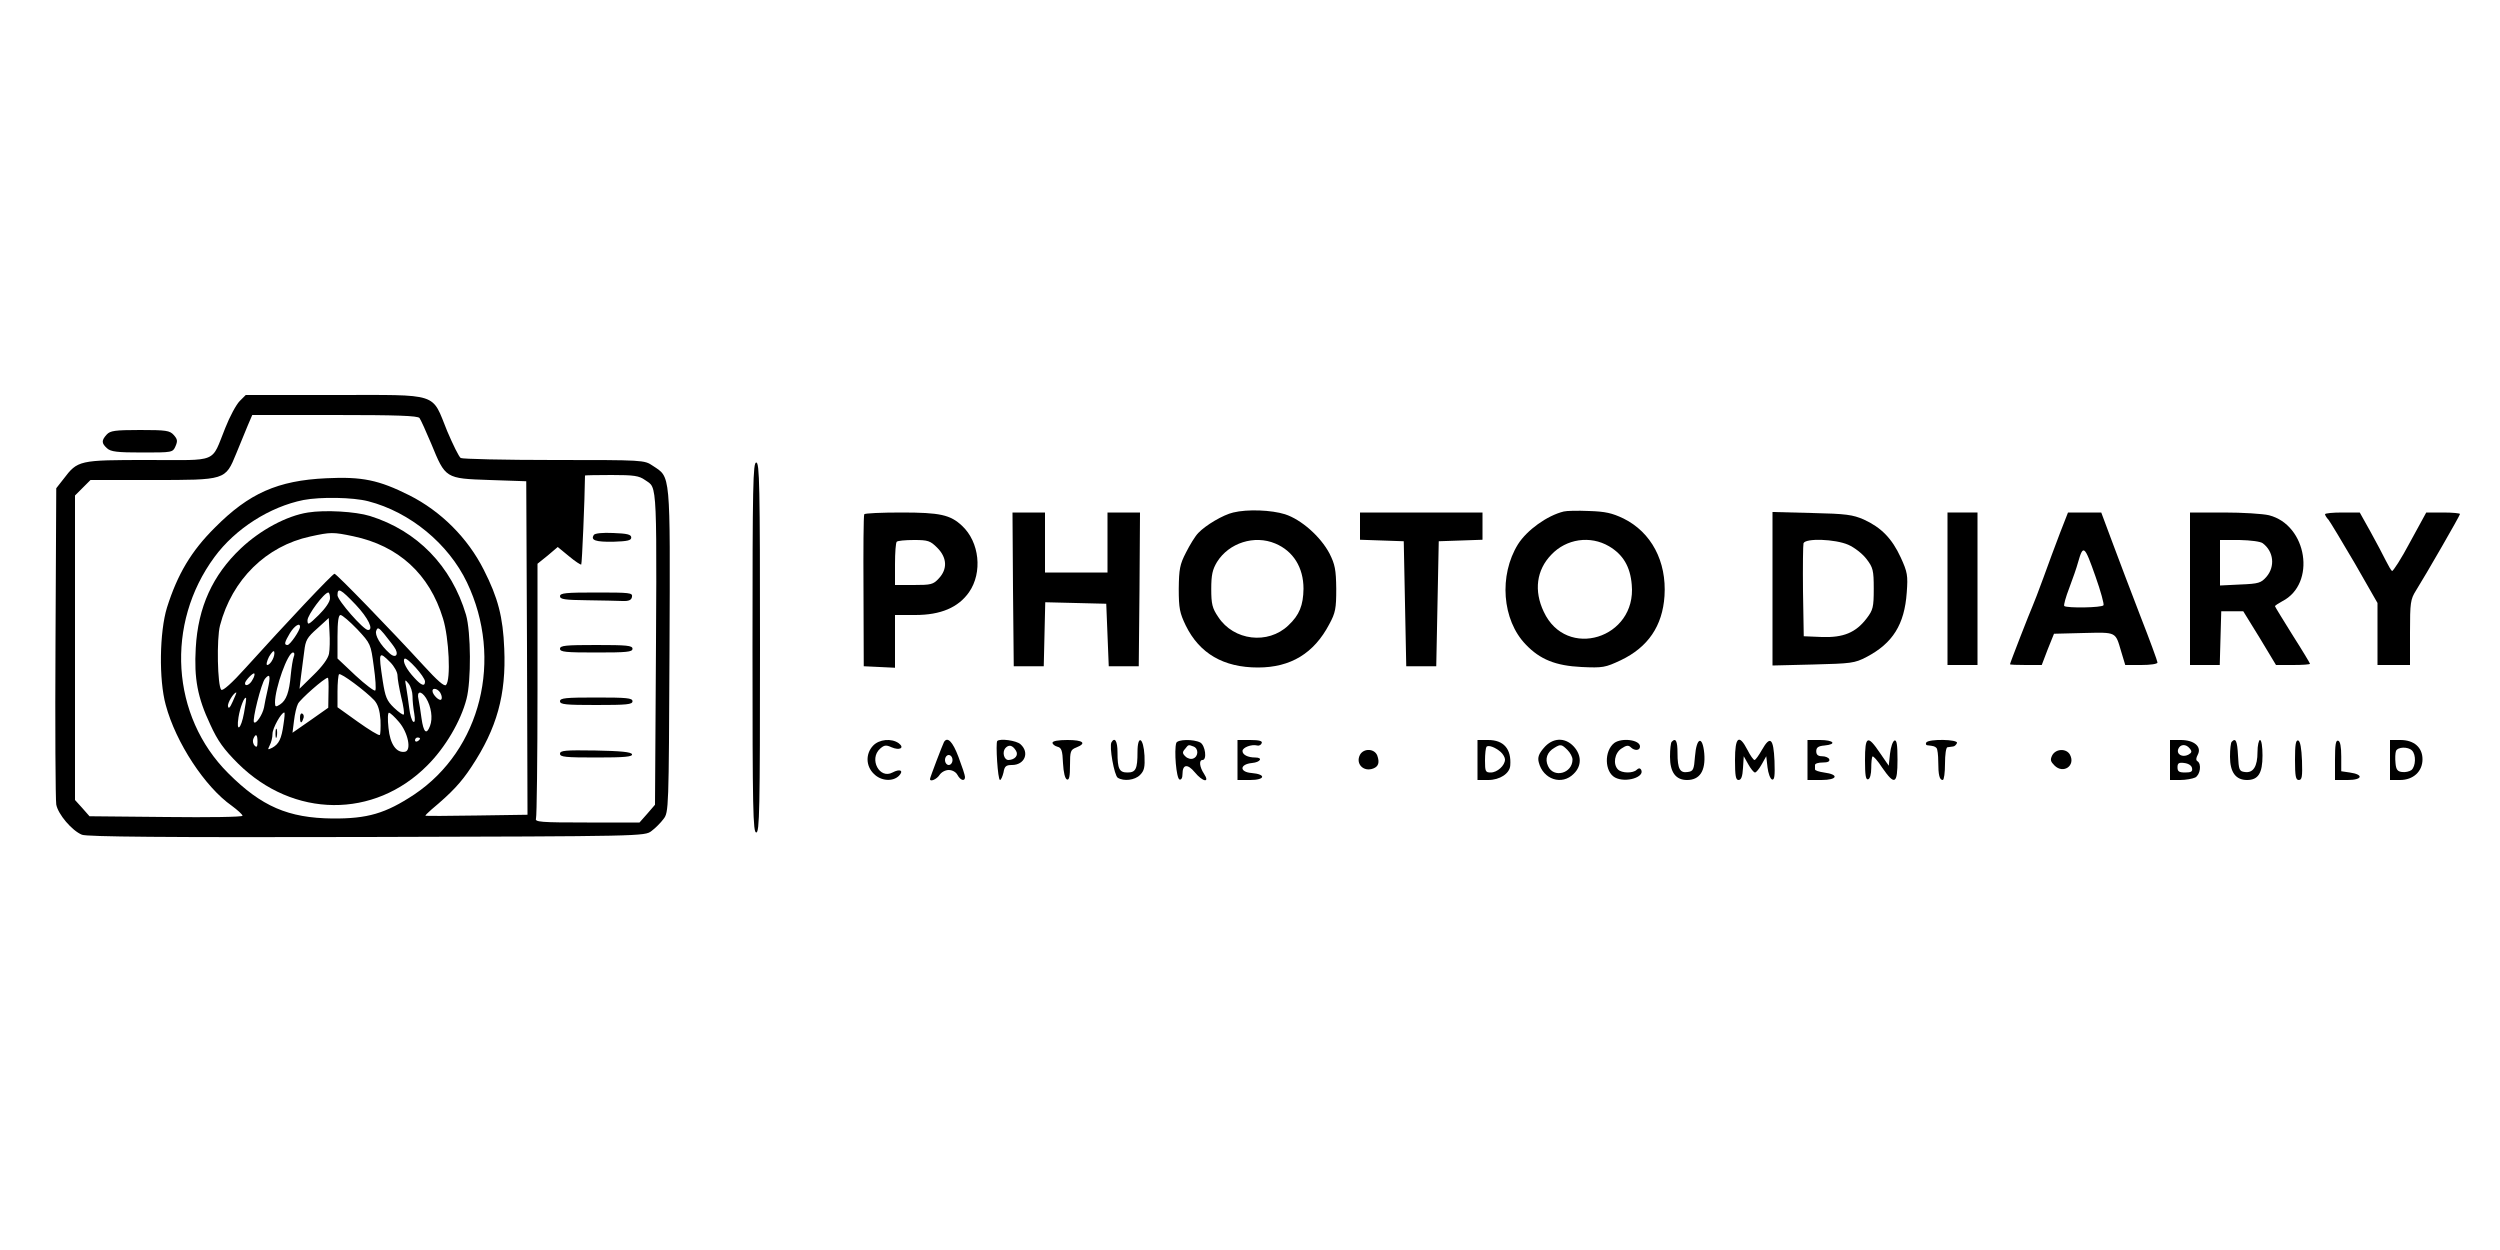
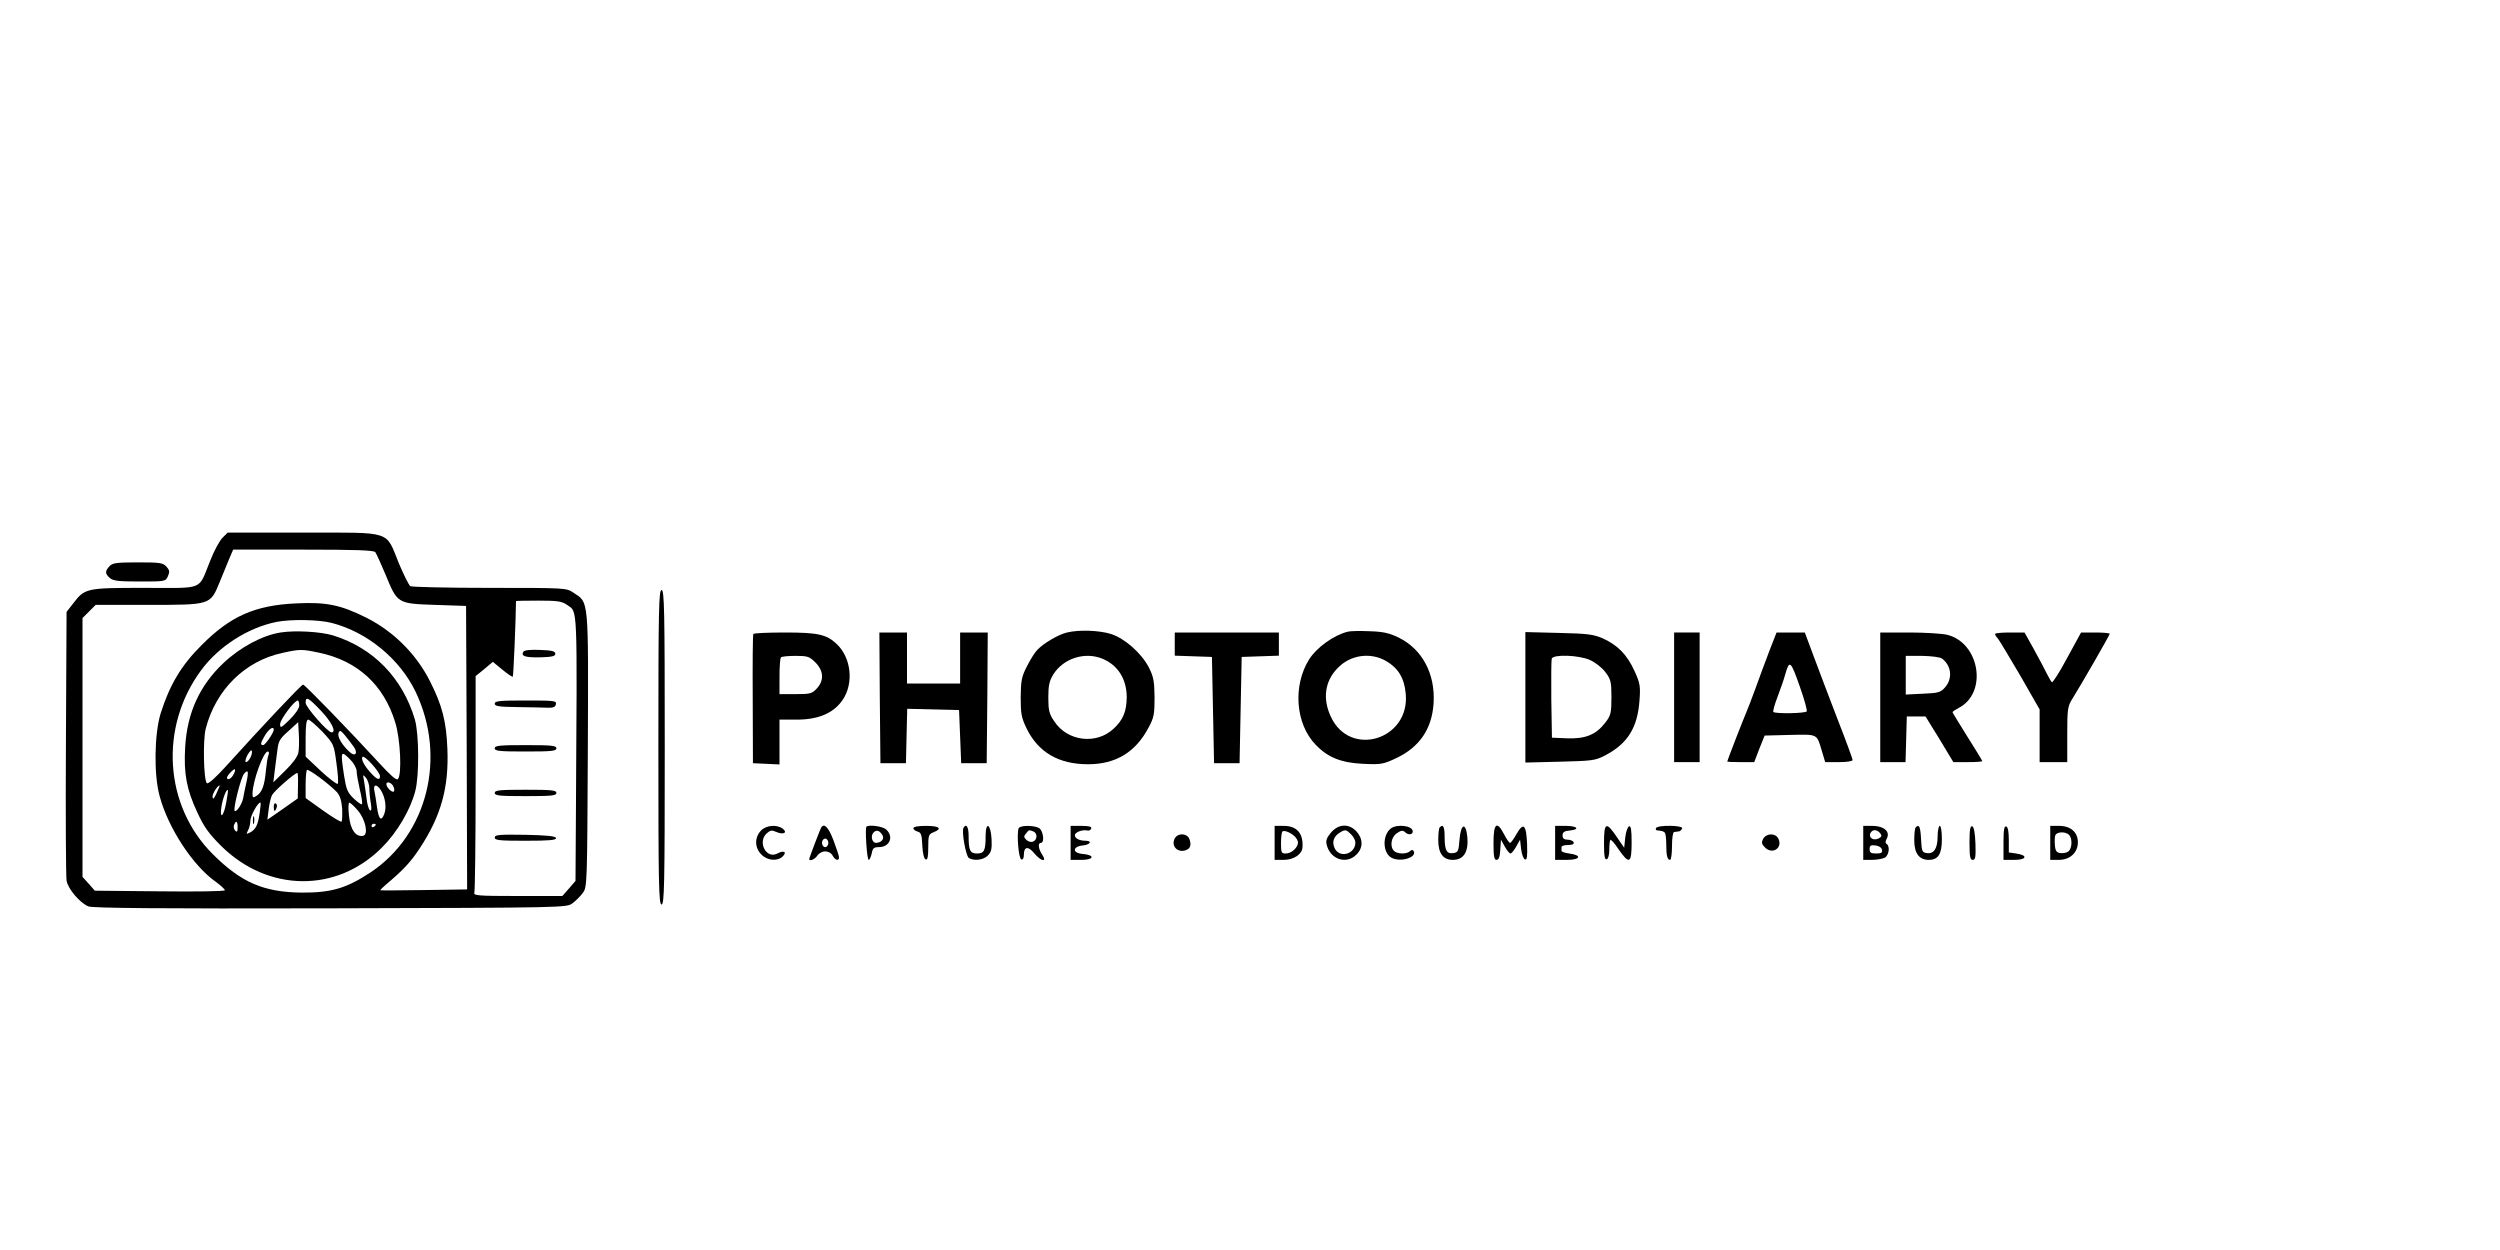
<svg xmlns="http://www.w3.org/2000/svg" version="1.0" width="1000pt" height="500pt" viewBox="0 0 1000 500" preserveAspectRatio="xMidYMid meet">
-   <g transform="translate(0,500) scale(0.1,-0.1)" fill="#000000" stroke="none">
+   <g transform="translate(0,500) scale(0.085,-0.085) translate(88.235,-44.118)" fill="#000000" stroke="none">
    <path d="M959 3396 c-14 -14 -40 -62 -58 -108 -58 -143 -23 -128 -309 -128 -277 0 -281 -1 -338 -76 l-29 -37 -3 -616 c-2 -339 0 -631 3 -649 7 -39 63 -105 103 -121 20 -8 329 -11 1139 -9 1105 3 1112 3 1139 24 15 11 37 33 48 48 21 27 21 39 24 674 3 722 5 691 -67 739 -34 23 -36 23 -395 23 -199 0 -367 4 -373 8 -7 4 -31 53 -54 107 -64 157 -26 145 -448 145 l-358 0 -24 -24z m719 -68 c5 -7 26 -53 47 -103 57 -139 56 -139 233 -145 l147 -5 3 -667 2 -667 -202 -3 c-112 -2 -205 -2 -206 -1 -2 1 9 12 24 25 81 68 118 107 160 171 102 154 139 289 131 472 -5 127 -25 204 -82 316 -64 127 -171 234 -298 298 -122 61 -188 75 -332 68 -194 -9 -309 -60 -445 -197 -95 -94 -150 -187 -192 -320 -30 -97 -33 -289 -5 -390 40 -150 157 -328 264 -403 23 -17 43 -35 43 -40 0 -5 -133 -7 -306 -5 l-306 3 -29 33 -29 32 0 609 0 609 31 31 31 31 246 0 c296 0 293 -1 337 106 16 38 36 88 46 112 l18 42 329 0 c252 0 332 -3 340 -12z m902 -248 c51 -36 48 23 42 -977 l-2 -322 -31 -36 -31 -35 -210 0 c-188 0 -209 2 -204 16 3 9 6 241 6 517 l0 502 41 33 40 34 45 -37 c25 -21 47 -35 49 -33 3 3 14 261 15 356 0 1 48 2 106 2 90 0 110 -3 134 -20z m-1107 -85 c167 -43 321 -170 395 -325 146 -306 56 -669 -211 -848 -115 -76 -187 -97 -327 -96 -177 2 -284 48 -417 181 -229 228 -252 598 -55 865 83 113 221 201 356 228 68 13 198 11 259 -5z" />
    <path d="M2375 2860 c-13 -21 7 -28 78 -27 57 2 72 5 72 17 0 12 -16 16 -72 18 -42 2 -74 -1 -78 -8z" />
    <path d="M2240 2615 c0 -12 19 -15 108 -16 59 -1 123 -2 142 -3 26 -1 36 4 38 17 3 16 -9 17 -142 17 -123 0 -146 -2 -146 -15z" />
    <path d="M2240 2405 c0 -13 23 -15 145 -15 122 0 145 2 145 15 0 13 -23 15 -145 15 -122 0 -145 -2 -145 -15z" />
    <path d="M2240 2195 c0 -13 23 -15 145 -15 122 0 145 2 145 15 0 13 -23 15 -145 15 -122 0 -145 -2 -145 -15z" />
    <path d="M2240 1985 c0 -13 22 -15 146 -15 112 0 145 3 142 13 -3 9 -44 13 -146 15 -122 2 -142 0 -142 -13z" />
    <path d="M1232 2950 c-85 -13 -191 -70 -269 -144 -112 -106 -171 -234 -180 -398 -7 -122 7 -198 58 -306 30 -66 54 -99 111 -156 221 -219 545 -222 758 -7 71 71 133 176 156 265 19 72 18 268 -2 337 -58 195 -195 336 -384 395 -58 18 -180 25 -248 14z m181 -95 c181 -38 305 -151 359 -329 24 -77 32 -246 12 -266 -7 -7 -35 18 -89 77 -133 145 -349 368 -357 368 -8 0 -198 -202 -356 -377 -54 -60 -91 -93 -97 -87 -15 15 -19 204 -5 257 48 184 185 318 361 356 82 18 91 18 172 1z m10 -274 c50 -53 73 -101 49 -101 -18 0 -122 119 -122 139 0 32 12 26 73 -38z m-103 26 c0 -14 -18 -40 -45 -67 -41 -40 -45 -42 -45 -21 0 21 66 110 83 111 4 0 7 -10 7 -23z m109 -124 c54 -58 54 -59 66 -148 7 -49 10 -93 6 -97 -3 -4 -39 23 -79 60 l-72 68 0 87 c0 62 4 87 12 87 7 0 37 -26 67 -57z m-113 -98 c-4 -20 -27 -51 -62 -85 l-56 -55 6 50 c4 28 9 73 13 100 5 44 11 55 52 91 l46 42 3 -57 c2 -31 1 -70 -2 -86z m-116 108 c0 -15 -40 -73 -50 -73 -15 0 -12 11 10 48 18 29 40 43 40 25z m376 -80 c22 -30 8 -50 -18 -26 -36 32 -60 73 -53 90 5 15 10 13 31 -12 13 -17 32 -40 40 -52z m-486 -52 c-6 -12 -15 -21 -21 -21 -5 0 -2 15 7 33 10 17 19 27 21 20 2 -7 -1 -21 -7 -32z m85 12 c-4 -10 -9 -43 -12 -73 -6 -69 -18 -102 -43 -118 -17 -11 -20 -10 -20 8 0 58 51 200 72 200 6 0 7 -8 3 -17z m386 -22 c16 -16 29 -40 29 -53 0 -13 7 -52 15 -87 9 -35 13 -66 10 -69 -3 -3 -20 9 -39 27 -29 28 -35 43 -45 107 -18 119 -16 121 30 75z m139 -77 c0 -21 -14 -17 -42 14 -32 34 -49 67 -40 77 9 9 82 -72 82 -91z m-690 7 c-10 -20 -30 -29 -30 -14 0 10 33 44 37 39 3 -2 0 -14 -7 -25z m487 -82 c15 -17 22 -40 25 -79 1 -31 0 -58 -3 -60 -4 -3 -43 21 -88 53 l-81 58 0 63 c0 34 3 65 6 69 7 7 106 -67 141 -104z m-426 44 c-6 -26 -13 -59 -15 -73 -6 -29 -32 -68 -40 -59 -8 8 29 156 44 174 20 24 23 11 11 -42z m243 -13 l-1 -61 -71 -50 -72 -50 6 48 c3 26 10 57 16 68 9 18 105 103 119 104 3 1 4 -26 3 -59z m336 -14 c0 -17 3 -49 7 -70 4 -25 3 -37 -4 -33 -6 4 -13 28 -16 54 -3 26 -9 64 -12 83 -6 33 -6 34 9 16 9 -11 16 -34 16 -50z m114 7 c4 -9 4 -18 1 -21 -7 -8 -35 19 -35 34 0 17 27 7 34 -13z m-833 -29 c-11 -25 -17 -31 -19 -19 -3 13 23 55 33 55 2 0 -5 -16 -14 -36z m773 14 c21 -34 28 -81 16 -112 -14 -37 -26 -26 -34 31 -3 26 -9 60 -12 76 -8 33 10 36 30 5z m-728 -60 c-12 -66 -32 -80 -22 -17 6 39 24 85 30 77 2 -1 -2 -29 -8 -60z m158 -45 c-8 -58 -18 -79 -45 -94 -19 -9 -19 -9 -10 10 6 11 11 31 11 46 0 22 35 85 47 85 3 0 1 -21 -3 -47z m462 9 c36 -42 51 -114 24 -119 -34 -6 -60 30 -66 95 -4 35 -3 62 2 61 5 0 23 -17 40 -37z m-566 -79 c0 -20 -3 -24 -11 -16 -7 7 -9 19 -6 27 10 24 17 19 17 -11z m650 13 c0 -3 -4 -8 -10 -11 -5 -3 -10 -1 -10 4 0 6 5 11 10 11 6 0 10 -2 10 -4z" />
    <path d="M1200 2131 c0 -25 6 -27 13 -6 4 8 2 17 -3 20 -6 4 -10 -3 -10 -14z" />
    <path d="M1102 2065 c0 -16 2 -22 5 -12 2 9 2 23 0 30 -3 6 -5 -1 -5 -18z" />
    <path d="M427 3262 c-22 -24 -21 -35 1 -55 15 -14 41 -17 141 -17 120 0 122 0 133 25 9 21 8 28 -7 45 -16 18 -31 20 -135 20 -101 0 -119 -3 -133 -18z" />
    <path d="M3010 2410 c0 -651 2 -740 15 -740 13 0 15 89 15 740 0 651 -2 740 -15 740 -13 0 -15 -89 -15 -740z" />
    <path d="M4933 2950 c-40 -9 -111 -51 -140 -82 -12 -12 -34 -48 -49 -78 -25 -48 -28 -67 -29 -145 0 -79 4 -97 28 -147 55 -112 151 -168 289 -168 131 0 224 57 285 173 25 46 28 63 28 142 -1 77 -5 97 -27 141 -36 68 -113 136 -178 157 -54 17 -150 21 -207 7z m168 -124 c72 -30 113 -96 113 -181 -1 -66 -16 -105 -61 -147 -81 -77 -218 -61 -280 34 -24 35 -28 52 -28 112 0 57 5 78 23 108 48 77 150 109 233 74z" />
    <path d="M6255 2954 c-66 -16 -147 -74 -183 -131 -77 -124 -64 -303 31 -401 57 -60 120 -85 223 -90 86 -4 95 -2 157 27 109 52 167 137 175 257 9 139 -53 255 -164 310 -46 22 -73 28 -138 30 -45 2 -90 1 -101 -2z m181 -139 c56 -33 85 -81 91 -154 20 -215 -262 -302 -352 -108 -40 84 -29 167 30 228 60 64 156 78 231 34z" />
    <path d="M3457 2943 c-3 -5 -4 -143 -3 -308 l1 -300 63 -3 62 -3 0 106 0 105 81 0 c102 0 172 30 215 91 55 79 42 201 -28 266 -47 44 -88 53 -242 53 -80 0 -147 -3 -149 -7z m292 -134 c39 -39 42 -85 6 -123 -22 -24 -31 -26 -100 -26 l-75 0 0 83 c0 46 3 87 7 90 3 4 34 7 69 7 56 0 65 -3 93 -31z" />
    <path d="M4052 2643 l3 -308 60 0 60 0 3 128 3 128 122 -3 122 -3 5 -125 5 -125 60 0 60 0 3 308 2 307 -65 0 -65 0 0 -120 0 -120 -125 0 -125 0 0 120 0 120 -65 0 -65 0 2 -307z" />
    <path d="M5440 2895 l0 -54 88 -3 87 -3 5 -250 5 -250 60 0 60 0 5 250 5 250 88 3 87 3 0 54 0 55 -245 0 -245 0 0 -55z" />
    <path d="M7090 2645 l0 -307 163 4 c152 4 165 5 213 30 105 55 152 130 161 258 5 68 3 81 -24 140 -35 76 -78 120 -148 152 -44 19 -70 23 -207 26 l-158 4 0 -307z m303 176 c25 -11 57 -36 73 -57 26 -34 29 -45 29 -119 0 -74 -3 -85 -28 -118 -44 -58 -94 -78 -180 -75 l-72 3 -3 180 c-1 98 0 185 2 192 8 21 126 17 179 -6z" />
    <path d="M7790 2645 l0 -305 60 0 60 0 0 305 0 305 -60 0 -60 0 0 -305z" />
    <path d="M8240 2868 c-18 -46 -47 -126 -66 -178 -19 -52 -39 -104 -44 -115 -10 -22 -90 -227 -90 -232 0 -2 29 -3 63 -3 l64 0 24 63 25 62 119 3 c133 3 126 6 150 -75 l16 -53 64 0 c36 0 65 4 65 10 0 5 -31 90 -69 187 -38 98 -88 231 -112 295 l-44 118 -67 0 -66 0 -32 -82z m142 -174 c21 -59 35 -111 32 -115 -6 -10 -147 -12 -157 -3 -3 3 6 36 20 72 14 37 30 83 35 102 21 74 26 69 70 -56z" />
    <path d="M8760 2645 l0 -305 60 0 59 0 3 108 3 107 44 0 44 0 66 -107 65 -108 68 0 c37 0 68 2 68 5 0 2 -31 54 -70 115 -38 61 -70 113 -70 115 0 3 13 11 29 20 137 70 100 305 -53 344 -25 6 -106 11 -180 11 l-136 0 0 -305z m291 182 c44 -33 50 -93 15 -134 -22 -25 -31 -28 -105 -31 l-81 -4 0 91 0 91 78 0 c45 -1 84 -6 93 -13z" />
    <path d="M9300 2943 c0 -3 6 -14 14 -22 7 -9 54 -87 105 -174 l91 -159 0 -124 0 -124 65 0 65 0 0 130 c0 120 2 133 24 168 40 64 176 300 176 306 0 3 -30 6 -67 6 l-68 0 -65 -119 c-35 -66 -68 -117 -72 -115 -4 3 -15 22 -25 42 -10 20 -37 72 -61 115 l-43 77 -70 0 c-38 0 -69 -3 -69 -7z" />
    <path d="M3492 2017 c-30 -32 -29 -81 3 -112 28 -29 76 -33 101 -8 20 21 4 29 -26 13 -52 -28 -95 54 -50 95 17 15 24 16 46 6 32 -14 54 -3 29 16 -29 21 -79 16 -103 -10z" />
    <path d="M3776 2032 c-5 -9 -56 -142 -56 -148 0 -13 27 -1 38 16 7 11 23 20 37 20 14 0 29 -8 35 -20 12 -22 30 -27 30 -8 0 7 -12 43 -26 80 -23 61 -44 83 -58 60z m34 -72 c0 -11 -7 -20 -15 -20 -8 0 -15 9 -15 20 0 11 7 20 15 20 8 0 15 -9 15 -20z" />
    <path d="M3989 2036 c-7 -8 2 -156 11 -156 4 0 10 14 14 30 4 25 10 30 34 30 51 0 71 50 34 83 -16 15 -82 24 -93 13z m75 -39 c11 -18 -4 -36 -30 -37 -18 0 -26 31 -13 47 14 16 29 13 43 -10z" />
    <path d="M4210 2029 c0 -6 9 -13 20 -16 16 -4 20 -15 22 -66 2 -37 8 -62 16 -65 9 -3 12 13 12 57 0 56 2 62 25 71 43 17 28 30 -35 30 -37 0 -60 -4 -60 -11z" />
    <path d="M4446 2031 c-10 -16 11 -133 25 -142 24 -15 68 -10 89 11 17 17 20 31 18 77 -4 74 -28 86 -28 15 0 -68 -7 -82 -40 -82 -33 0 -40 14 -40 81 0 45 -11 62 -24 40z" />
    <path d="M4705 2028 c-9 -29 0 -141 13 -146 7 -2 12 6 12 22 0 39 20 42 49 7 32 -39 62 -44 37 -6 -18 27 -21 55 -6 55 19 0 11 59 -9 70 -27 14 -91 13 -96 -2z m69 -14 c21 -8 20 -40 -1 -48 -9 -4 -23 0 -31 8 -13 12 -13 18 -2 30 14 18 13 18 34 10z" />
    <path d="M4950 1960 l0 -80 51 0 c60 0 65 23 5 28 -49 4 -48 35 2 40 34 3 45 22 13 22 -30 0 -51 11 -51 26 0 14 36 28 59 22 8 -2 16 3 18 10 3 8 -10 12 -46 12 l-51 0 0 -80z" />
    <path d="M5910 1960 l0 -80 43 0 c46 0 86 26 88 58 5 66 -26 102 -88 102 l-43 0 0 -80z m93 32 c9 -8 17 -22 17 -30 0 -24 -31 -52 -57 -52 -21 0 -23 4 -23 48 0 27 3 51 6 55 8 8 35 -2 57 -21z" />
    <path d="M6175 2008 c-20 -23 -25 -38 -20 -57 17 -69 93 -94 140 -46 32 31 32 74 0 109 -35 38 -85 36 -120 -6z m95 -8 c11 -11 20 -28 20 -38 0 -56 -76 -76 -98 -26 -13 28 -4 56 26 73 24 15 29 14 52 -9z" />
    <path d="M6457 2028 c-41 -32 -39 -115 3 -138 43 -23 122 2 104 32 -4 6 -10 6 -17 -1 -15 -15 -60 -14 -75 1 -21 21 -14 66 14 84 19 13 28 14 37 5 15 -15 37 -14 37 3 0 27 -73 36 -103 14z" />
    <path d="M6687 2033 c-4 -3 -7 -30 -7 -60 0 -62 23 -93 68 -93 51 0 75 36 69 107 -7 72 -31 64 -37 -12 -4 -54 -7 -60 -29 -63 -31 -5 -41 12 -41 76 0 48 -7 62 -23 45z" />
    <path d="M6940 1960 c0 -63 3 -80 14 -80 11 0 16 14 18 48 l3 47 18 -32 c10 -18 22 -33 27 -33 5 0 17 15 27 33 l18 32 5 -44 c3 -25 11 -46 18 -49 10 -3 12 14 10 74 -4 91 -17 103 -50 45 -13 -23 -26 -41 -30 -41 -4 0 -17 18 -28 40 -34 66 -50 53 -50 -40z" />
    <path d="M7230 1960 l0 -80 56 0 c64 0 72 22 10 30 -20 3 -37 8 -36 13 0 4 0 12 0 17 0 6 14 10 31 10 20 0 29 4 26 13 -2 6 -15 12 -28 12 -17 0 -24 6 -24 20 0 15 8 21 33 23 51 5 37 22 -18 22 l-50 0 0 -80z" />
    <path d="M7460 1959 c0 -60 3 -80 13 -76 7 2 12 21 12 45 0 22 2 43 5 46 3 3 21 -17 39 -45 50 -72 61 -66 61 32 0 60 -3 80 -12 77 -7 -3 -15 -26 -18 -53 l-5 -48 -35 51 c-50 74 -60 69 -60 -29z" />
    <path d="M7705 2030 c-3 -5 -1 -11 4 -11 26 -3 30 -4 37 -11 4 -4 7 -29 7 -55 0 -53 5 -73 18 -73 5 0 9 29 9 65 0 36 4 66 10 66 6 1 15 2 22 3 6 0 13 7 16 14 5 15 -113 17 -123 2z" />
    <path d="M8680 1960 l0 -80 41 0 c22 0 49 5 60 10 20 11 26 54 9 65 -7 4 -6 13 1 26 17 32 -14 59 -68 59 l-43 0 0 -80z m79 46 c10 -12 8 -17 -6 -25 -24 -12 -48 2 -40 23 8 20 31 21 46 2z m9 -78 c3 -14 -3 -18 -27 -18 -25 0 -31 4 -31 21 0 16 5 20 27 17 17 -2 29 -10 31 -20z" />
    <path d="M8927 2033 c-4 -3 -7 -30 -7 -60 0 -62 23 -93 68 -93 45 0 62 27 62 98 0 35 -4 62 -10 62 -5 0 -10 -22 -10 -48 0 -58 -17 -85 -51 -80 -22 3 -24 8 -27 66 -3 58 -9 72 -25 55z" />
    <path d="M9180 1961 c0 -66 3 -81 15 -81 13 0 15 13 13 77 -2 50 -7 78 -15 81 -10 3 -13 -17 -13 -77z" />
    <path d="M9340 1961 l0 -81 51 0 c59 0 65 22 8 30 l-34 5 0 59 c0 38 -4 61 -12 63 -10 4 -13 -16 -13 -76z" />
    <path d="M9560 1960 l0 -80 40 0 c53 0 90 34 90 83 0 47 -34 77 -88 77 l-42 0 0 -80z m88 38 c17 -17 15 -63 -2 -78 -8 -6 -25 -10 -38 -8 -18 2 -24 10 -26 36 -2 19 -1 40 2 48 7 17 48 18 64 2z" />
    <path d="M5440 1981 c-19 -36 14 -70 53 -55 21 8 26 24 16 52 -11 28 -54 30 -69 3z" />
    <path d="M8209 1979 c-9 -18 -7 -25 9 -41 35 -35 85 -1 62 43 -14 26 -56 25 -71 -2z" />
  </g>
</svg>
